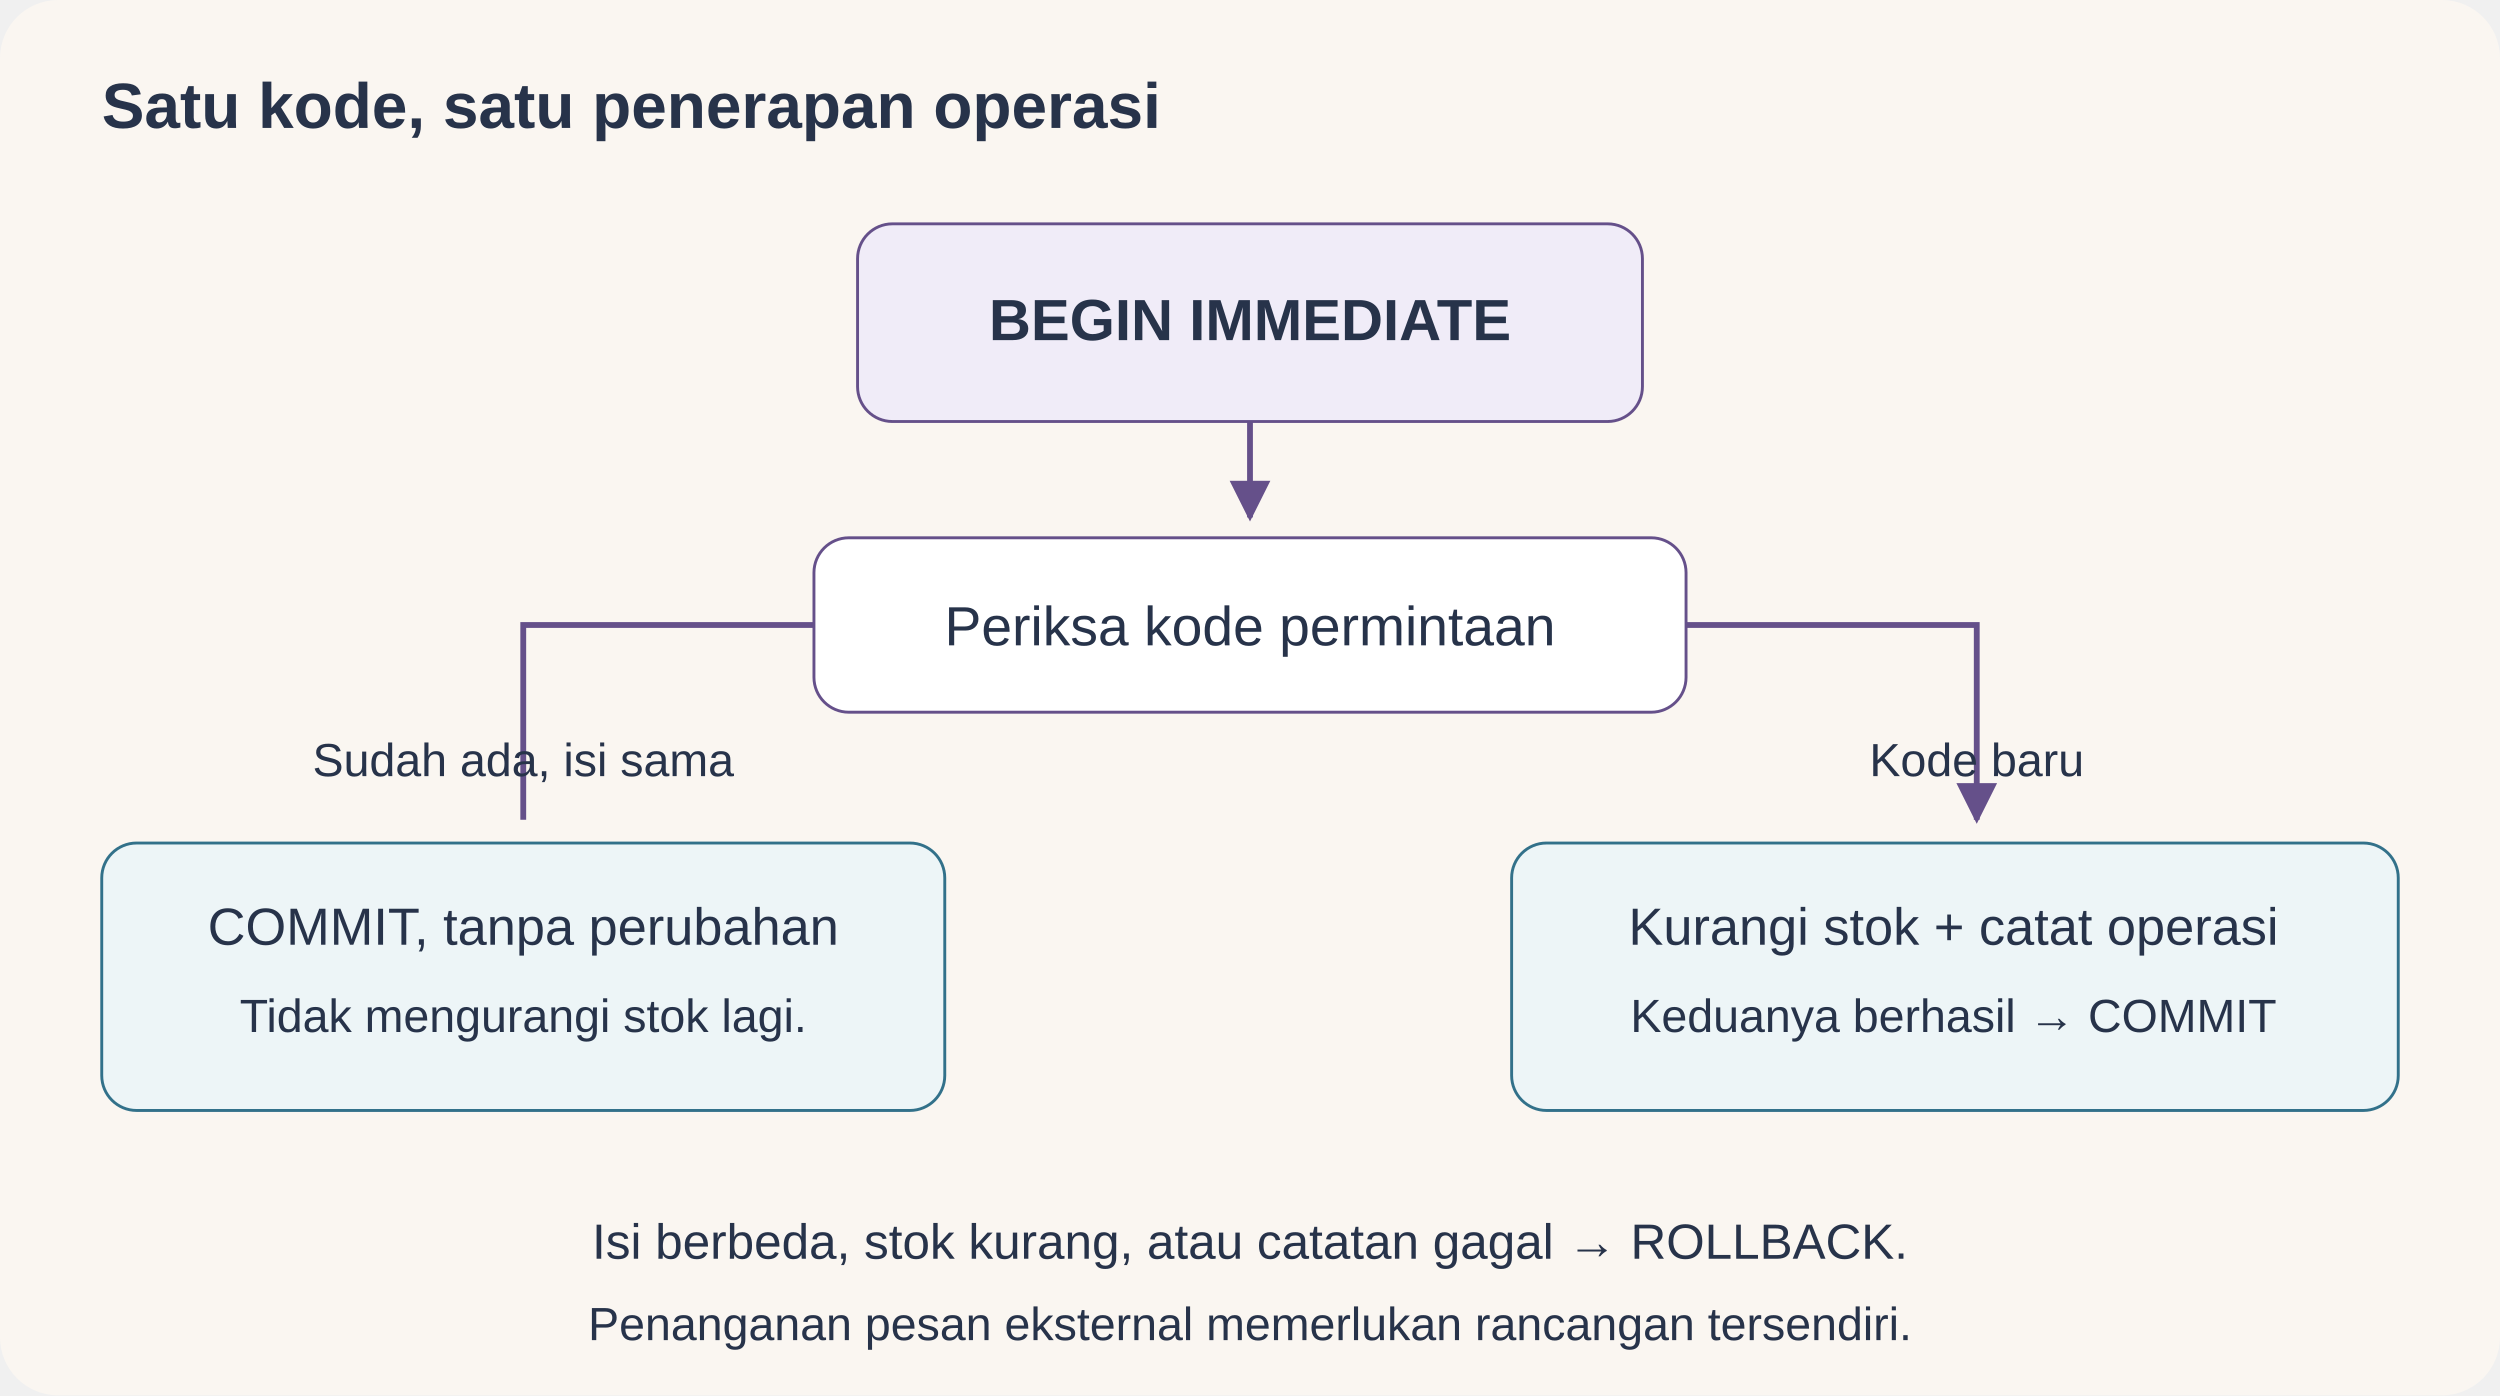
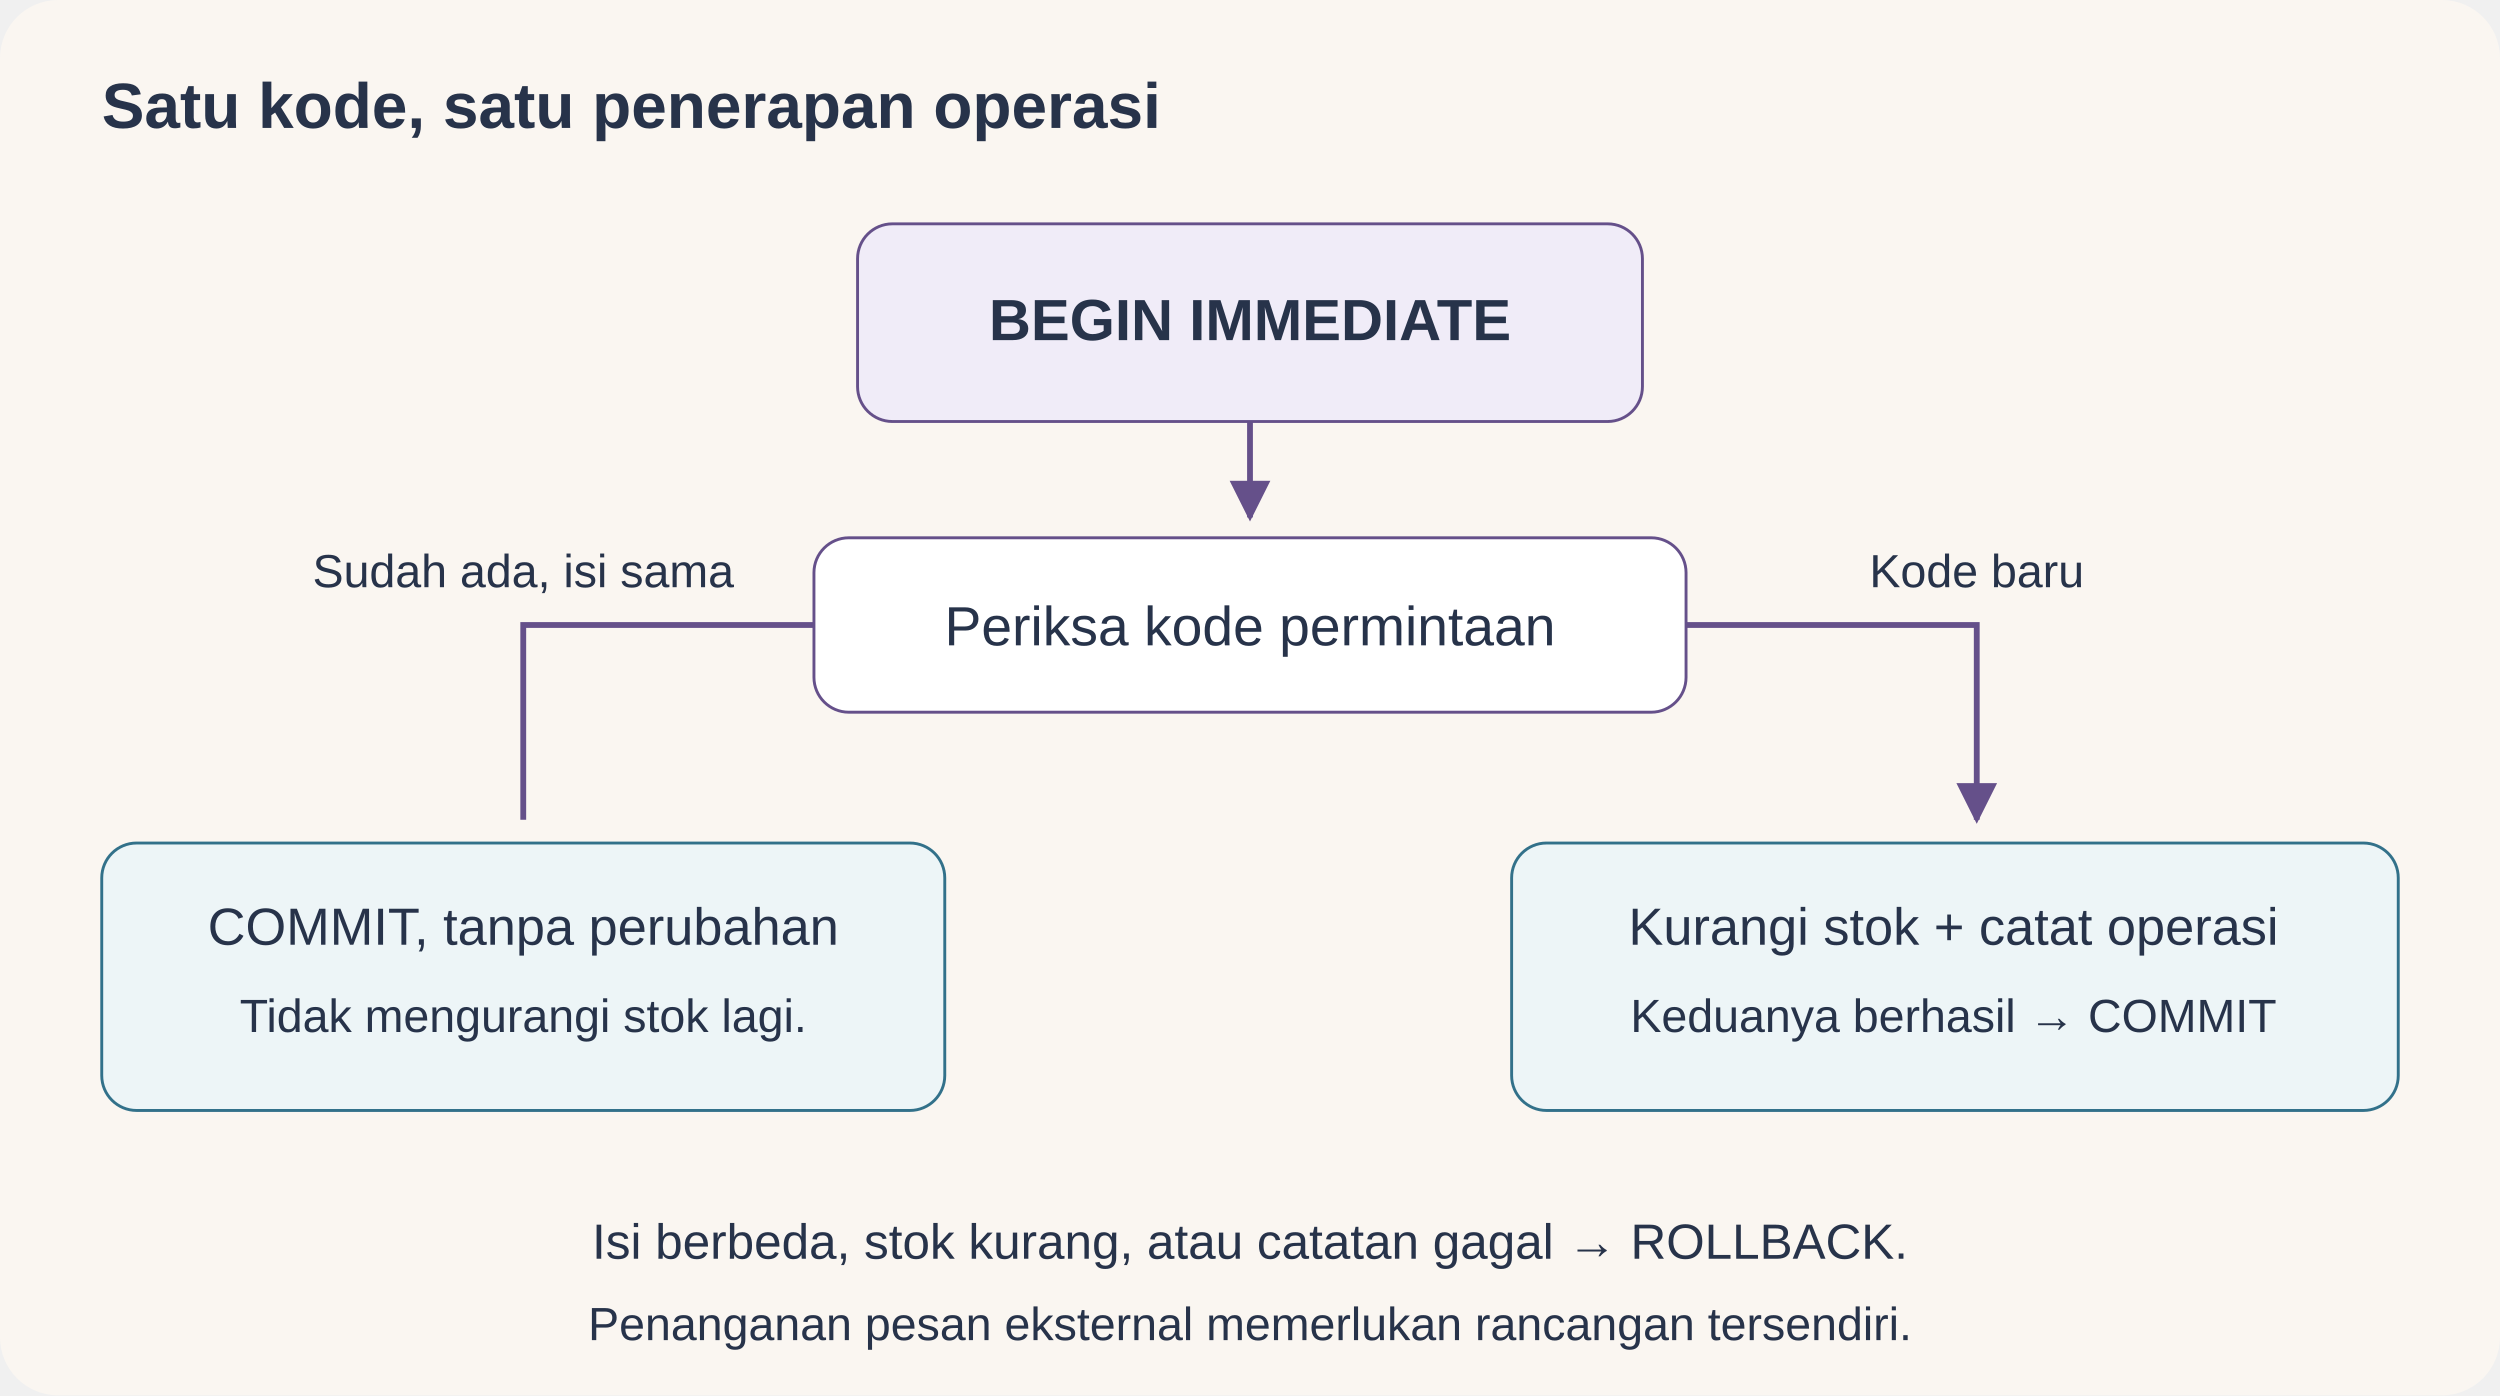
<svg xmlns="http://www.w3.org/2000/svg" width="860" height="480" viewBox="0 0 860 480" role="img" aria-labelledby="title desc">
  <defs>
    <marker id="a" viewBox="0 0 10 10" refX="9" refY="5" markerWidth="7" markerHeight="7" orient="auto">
      <path d="M0 0 10 5 0 10Z" fill="#65508a" />
    </marker>
  </defs>
  <rect width="860" height="480" rx="20" fill="#faf6f1" />
  <g font-family="Arial,sans-serif" fill="#27334a">
    <text x="35" y="44" font-size="22" font-weight="bold">Satu kode, satu penerapan operasi</text>
    <rect x="295" y="77" width="270" height="68" rx="12" fill="#f0ecf8" stroke="#65508a" />
    <text x="430" y="117" text-anchor="middle" font-size="20" font-weight="bold">BEGIN IMMEDIATE</text>
    <path d="M430 145V178" stroke="#65508a" stroke-width="2" marker-end="url(#a)" />
    <rect x="280" y="185" width="300" height="60" rx="12" fill="white" stroke="#65508a" />
    <text x="430" y="222" text-anchor="middle" font-size="19">Periksa kode permintaan</text>
    <path d="M280 215H180V282M580 215H680V282" fill="none" stroke="#65508a" stroke-width="2" marker-end="url(#a)" />
-     <text x="180" y="267" text-anchor="middle" font-size="16">Sudah ada, isi sama</text>
-     <text x="680" y="267" text-anchor="middle" font-size="16">Kode baru</text>
+     <text x="180" y="202" text-anchor="middle" font-size="16">Sudah ada, isi sama</text>
+     <text x="680" y="202" text-anchor="middle" font-size="16">Kode baru</text>
    <rect x="35" y="290" width="290" height="92" rx="12" fill="#edf5f7" stroke="#32718a" />
    <text x="180" y="325" text-anchor="middle" font-size="18">COMMIT, tanpa perubahan</text>
    <text x="180" y="355" text-anchor="middle" font-size="16">Tidak mengurangi stok lagi.</text>
    <rect x="520" y="290" width="305" height="92" rx="12" fill="#edf5f7" stroke="#32718a" />
    <text x="672" y="325" text-anchor="middle" font-size="18">Kurangi stok + catat operasi</text>
    <text x="672" y="355" text-anchor="middle" font-size="16">Keduanya berhasil → COMMIT</text>
    <text x="430" y="433" text-anchor="middle" font-size="17">Isi berbeda, stok kurang, atau catatan gagal → ROLLBACK.</text>
    <text x="430" y="461" text-anchor="middle" font-size="16">Penanganan pesan eksternal memerlukan rancangan tersendiri.</text>
  </g>
</svg>
